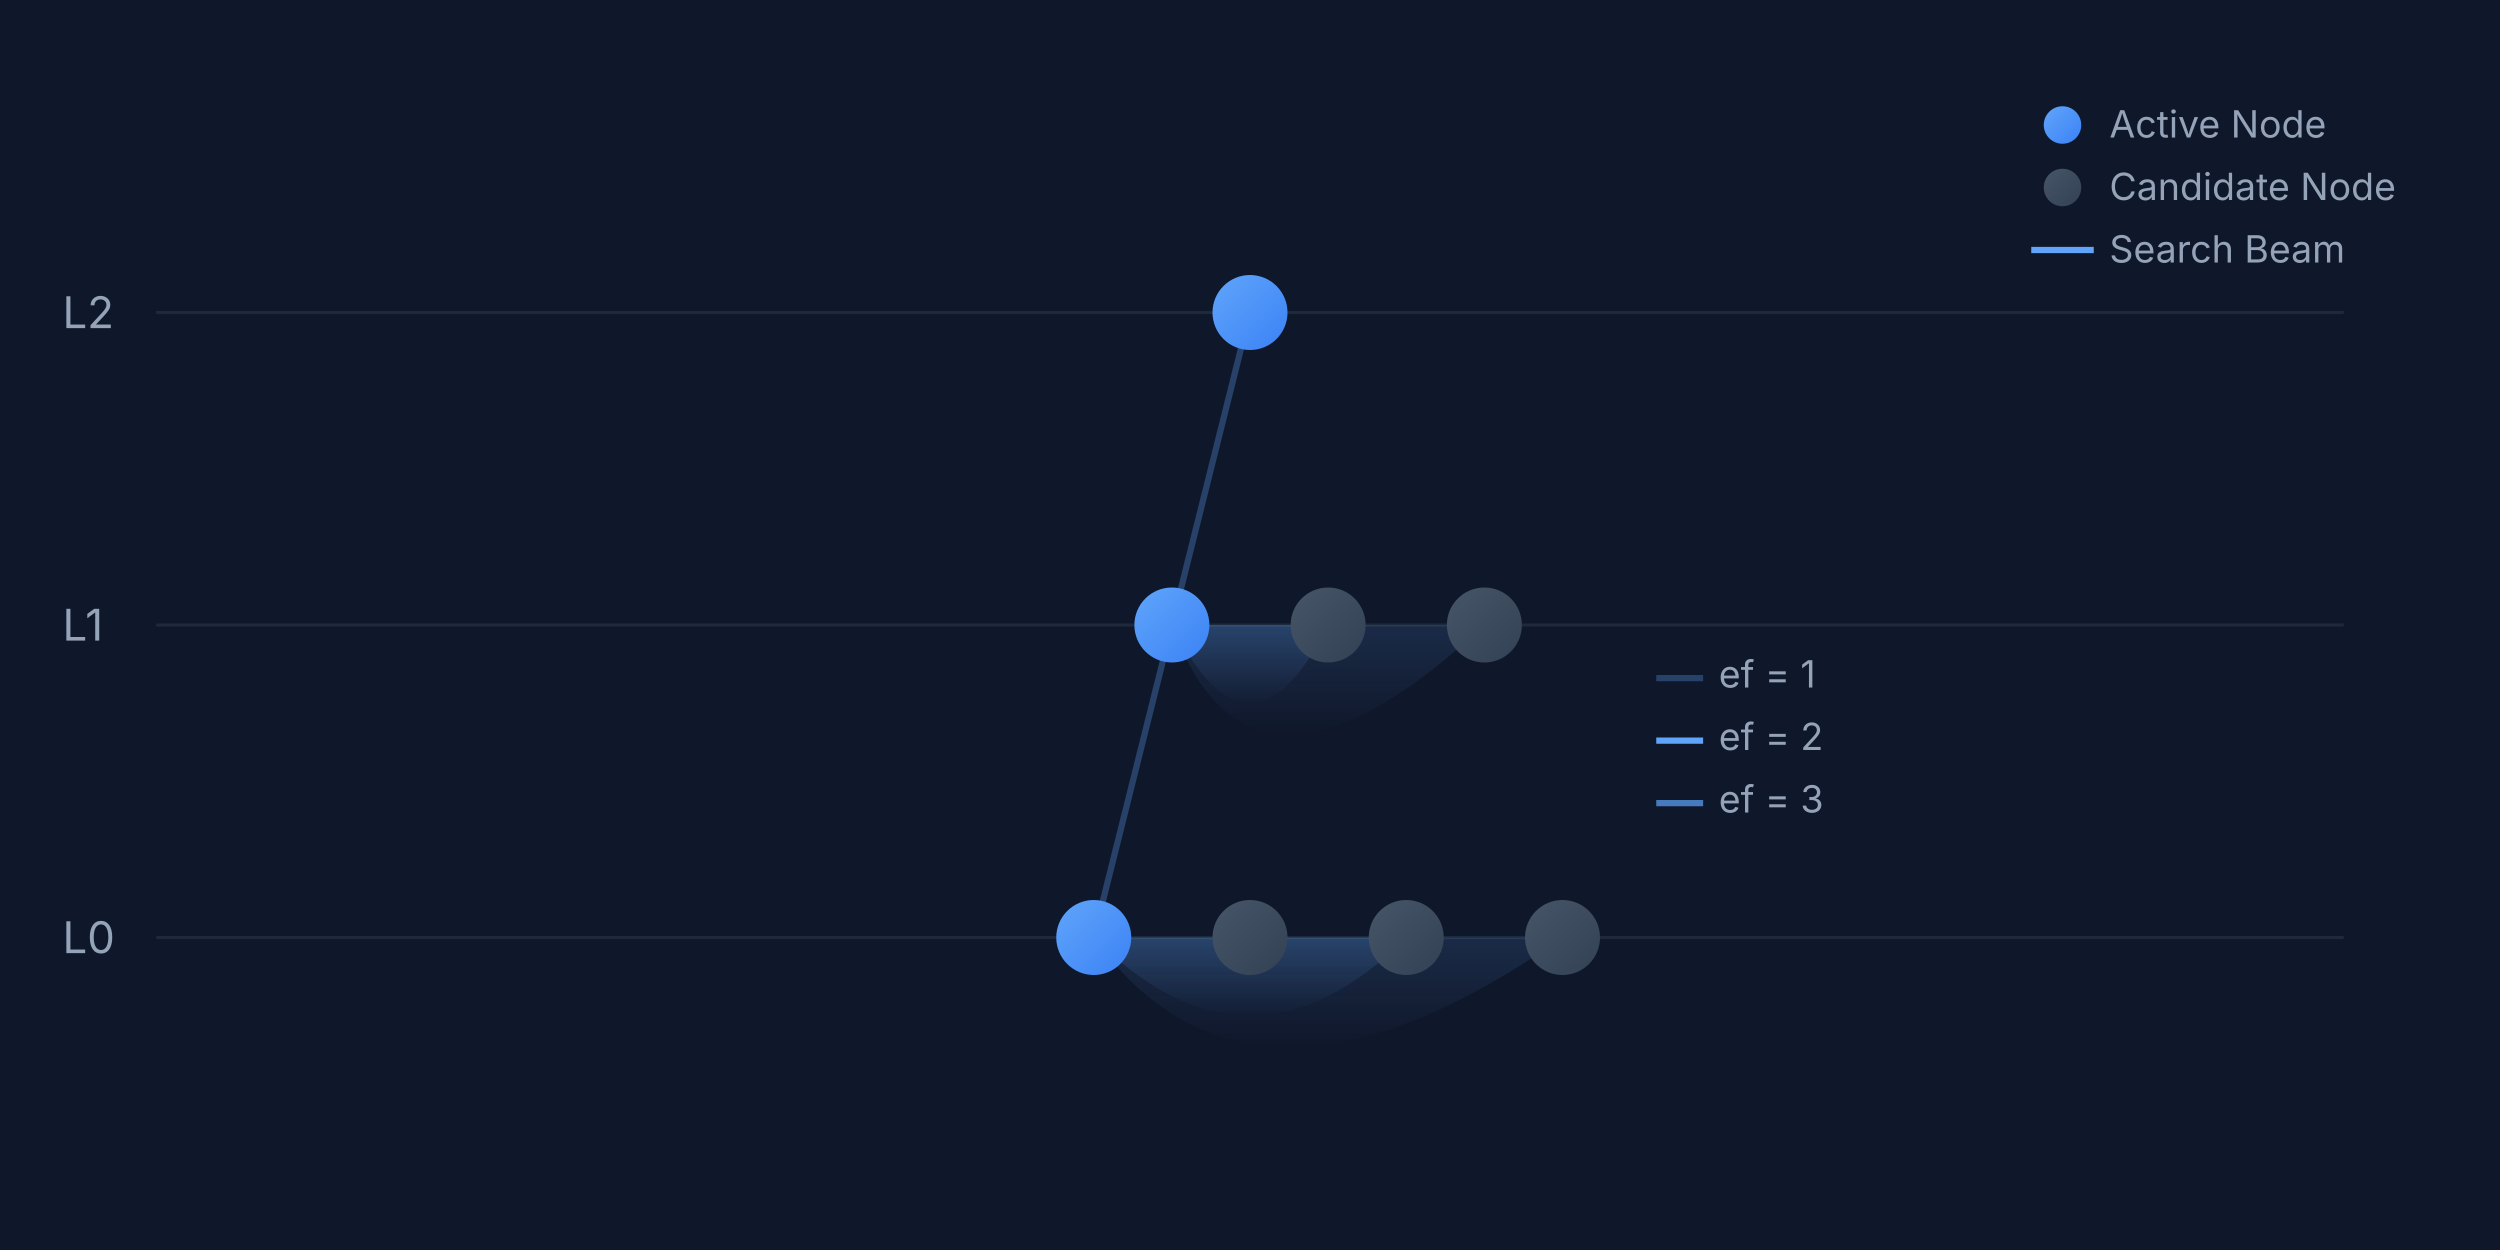
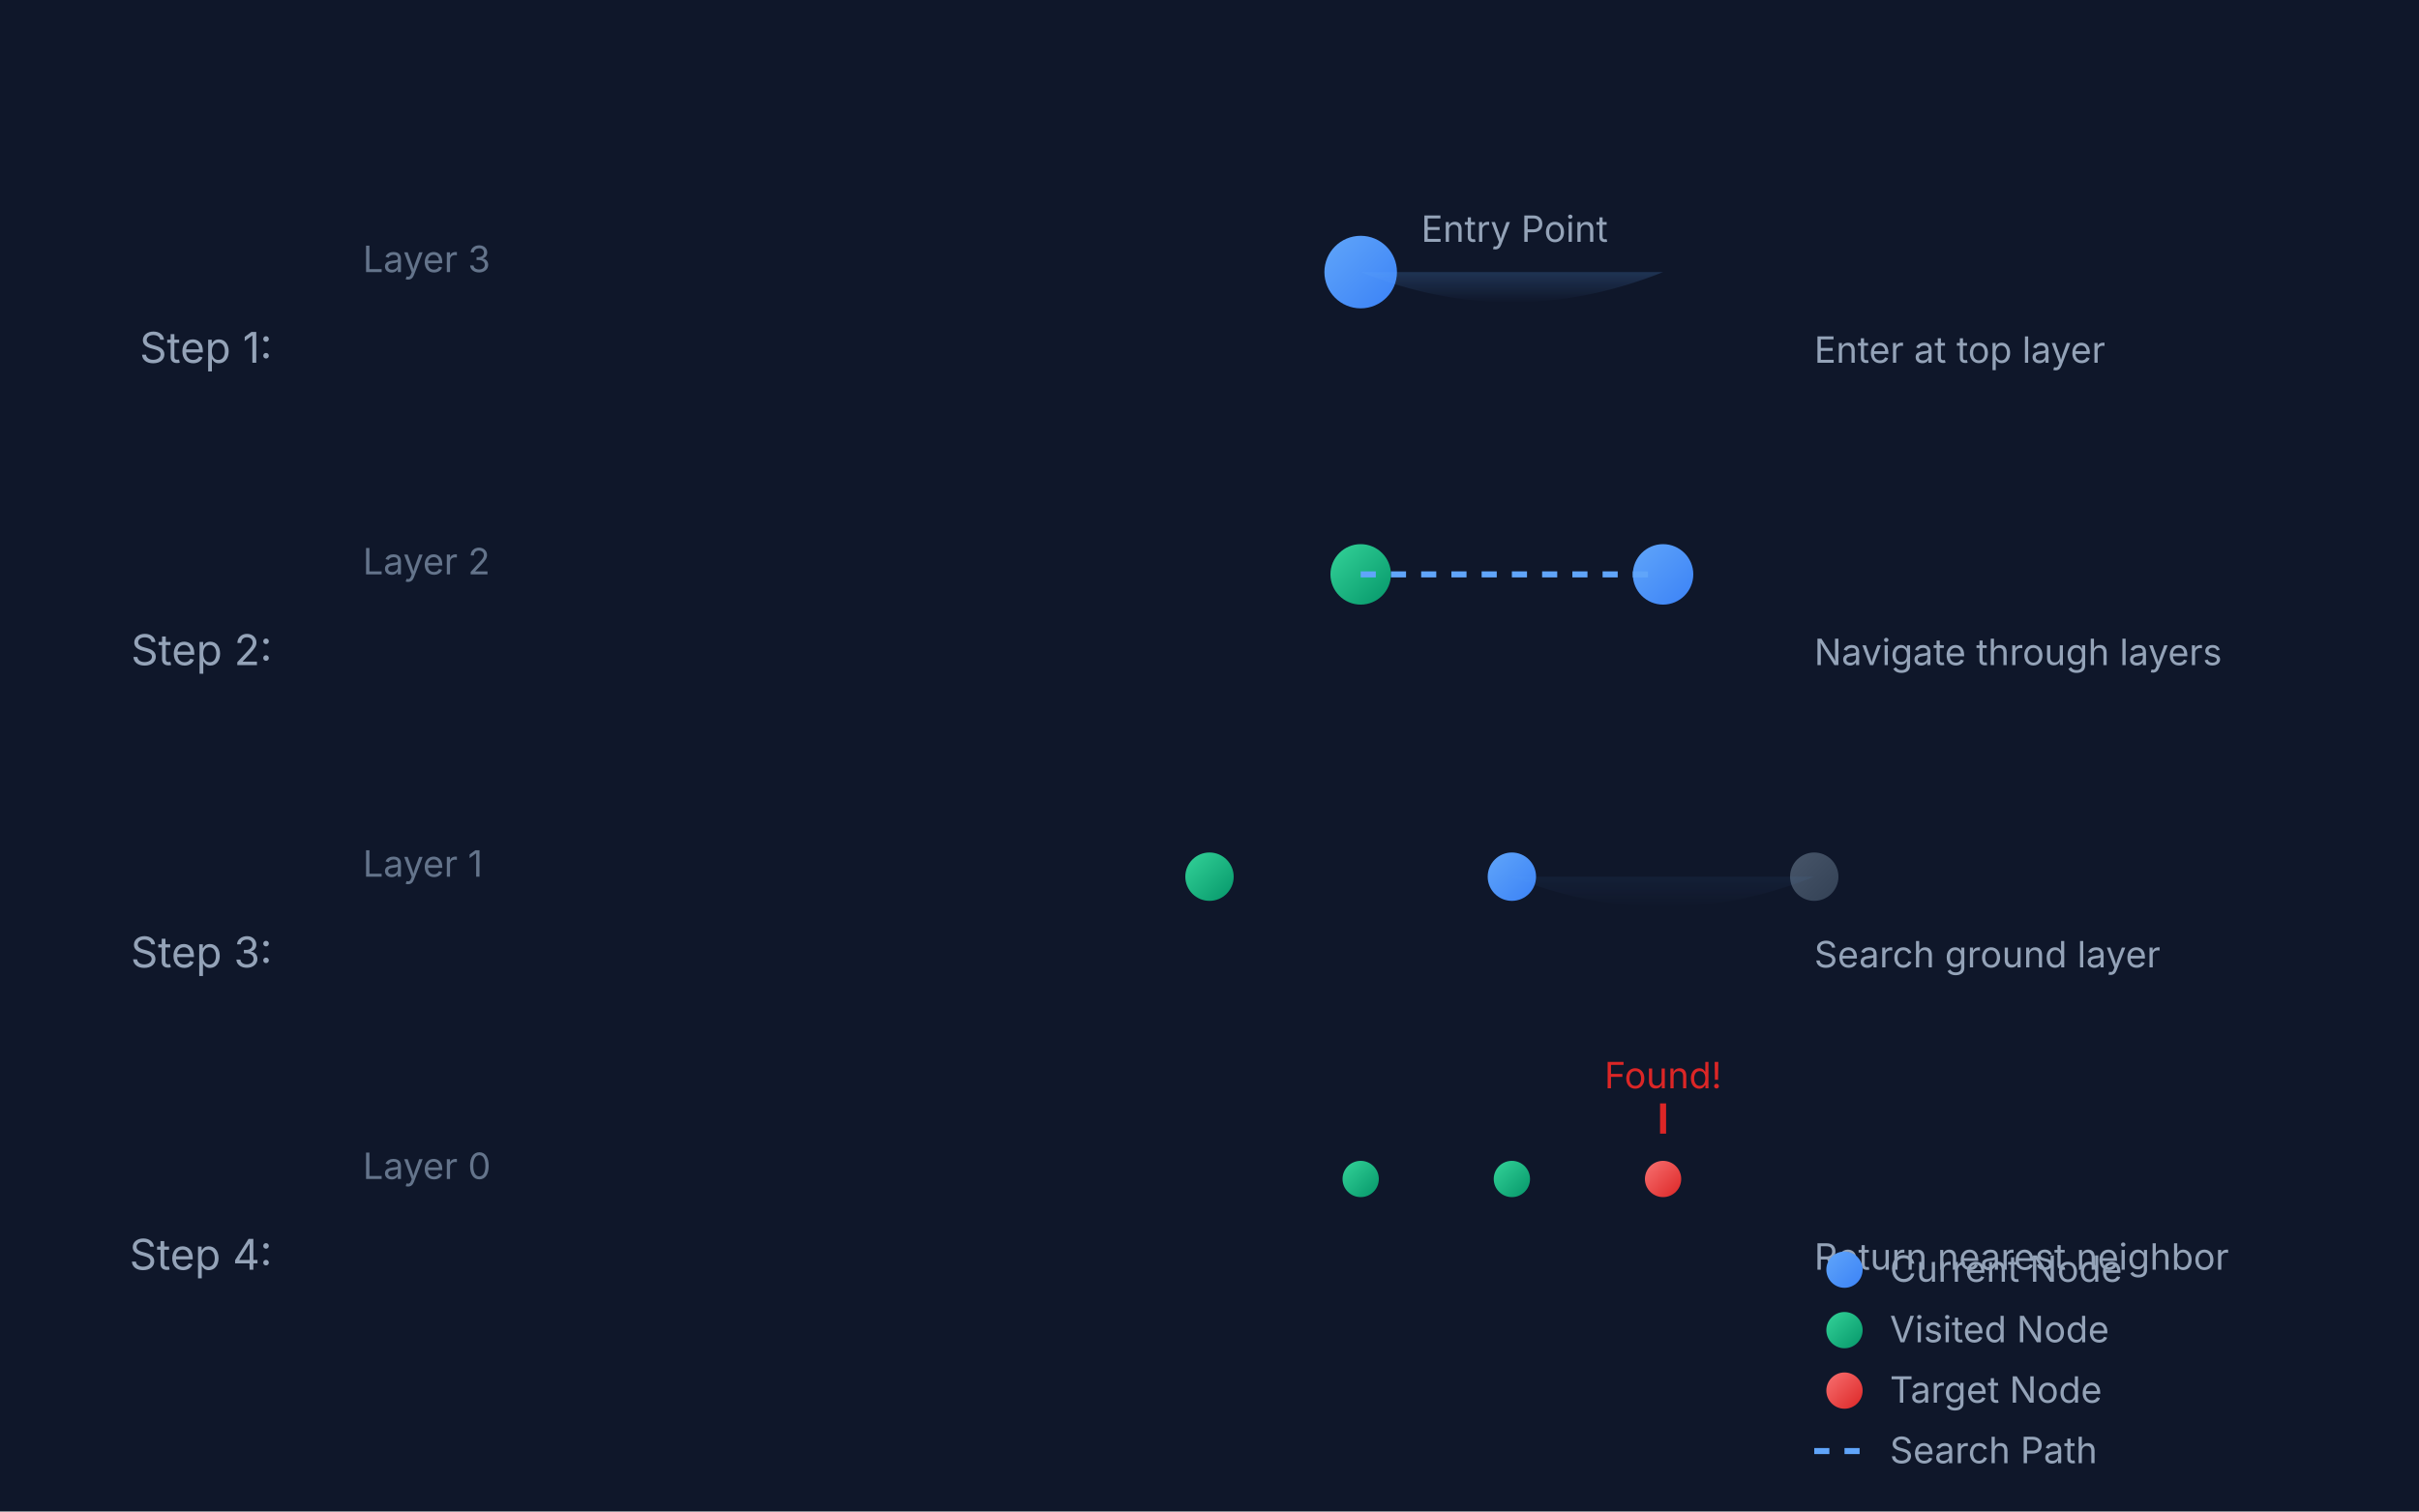
- <svg xmlns="http://www.w3.org/2000/svg" viewBox="0 0 800 400">
-   <rect width="800" height="400" fill="#0F172A" />
+ <svg xmlns="http://www.w3.org/2000/svg" viewBox="0 0 800 500">
+   <rect width="800" height="500" fill="#0F172A" />
  <defs>
    <linearGradient id="nodeGradient" x1="0%" y1="0%" x2="100%" y2="100%">
      <stop offset="0%" style="stop-color:#475569" />
      <stop offset="100%" style="stop-color:#334155" />
    </linearGradient>
    <linearGradient id="activeNodeGradient" x1="0%" y1="0%" x2="100%" y2="100%">
      <stop offset="0%" style="stop-color:#60A5FA" />
      <stop offset="100%" style="stop-color:#3B82F6" />
    </linearGradient>
+     <linearGradient id="visitedNodeGradient" x1="0%" y1="0%" x2="100%" y2="100%">
+       <stop offset="0%" style="stop-color:#34D399" />
+       <stop offset="100%" style="stop-color:#059669" />
+     </linearGradient>
+     <linearGradient id="targetNodeGradient" x1="0%" y1="0%" x2="100%" y2="100%">
+       <stop offset="0%" style="stop-color:#F87171" />
+       <stop offset="100%" style="stop-color:#DC2626" />
+     </linearGradient>
    <linearGradient id="beamGradient" x1="0%" y1="0%" x2="0%" y2="100%">
      <stop offset="0%" style="stop-color:#60A5FA;stop-opacity:0.2" />
      <stop offset="100%" style="stop-color:#60A5FA;stop-opacity:0" />
    </linearGradient>
  </defs>
-   <g id="layers" stroke="#1E293B" stroke-width="1">
-     <line x1="50" y1="100" x2="750" y2="100" />
-     <line x1="50" y1="200" x2="750" y2="200" />
-     <line x1="50" y1="300" x2="750" y2="300" />
+   <g font-family="Inter, Arial" font-size="14" fill="#94A3B8" text-anchor="end">
+     <text x="90" y="120">Step 1:</text>
+     <text x="90" y="220">Step 2:</text>
+     <text x="90" y="320">Step 3:</text>
+     <text x="90" y="420">Step 4:</text>
  </g>
-   <g font-family="Inter, Arial" font-size="14" fill="#94A3B8">
-     <text x="20" y="105">L2</text>
-     <text x="20" y="205">L1</text>
-     <text x="20" y="305">L0</text>
+   <g font-family="Inter, Arial" font-size="12" fill="#64748B">
+     <text x="120" y="90">Layer 3</text>
+     <text x="120" y="190">Layer 2</text>
+     <text x="120" y="290">Layer 1</text>
+     <text x="120" y="390">Layer 0</text>
  </g>
  <g>
-     <path d="M400,100 L375,200 L350,300" fill="none" stroke="#60A5FA" stroke-width="2" stroke-opacity="0.3" />
-     <path d="M375,200 Q400,250 425,200" fill="url(#beamGradient)" stroke="none" />
-     <path d="M350,300 Q400,350 450,300" fill="url(#beamGradient)" stroke="none" />
-     <path d="M375,200 Q400,270 475,200" fill="url(#beamGradient)" stroke="none" opacity="0.7" />
-     <path d="M350,300 Q400,370 500,300" fill="url(#beamGradient)" stroke="none" opacity="0.7" />
+     <g transform="translate(150,50)">
+       <circle cx="300" cy="40" r="12" fill="url(#activeNodeGradient)">
+         <animate attributeName="r" values="12;14;12" dur="2s" repeatCount="indefinite" />
+       </circle>
+       <text x="320" y="30" font-family="Inter, Arial" font-size="12" fill="#94A3B8">Entry Point</text>
+       <path d="M300,40 Q350,60 400,40" fill="url(#beamGradient)">
+         <animate attributeName="opacity" values="0;0.3;0" dur="2s" repeatCount="indefinite" />
+       </path>
+     </g>
+     <g transform="translate(150,150)">
+       <circle cx="300" cy="40" r="10" fill="url(#visitedNodeGradient)" />
+       <circle cx="400" cy="40" r="10" fill="url(#activeNodeGradient)">
+         <animate attributeName="r" values="10;12;10" dur="2s" repeatCount="indefinite" />
+       </circle>
+       <path d="M300,40 L400,40" stroke="#60A5FA" stroke-width="2" stroke-dasharray="5,5">
+         <animate attributeName="stroke-dashoffset" values="10;0" dur="1s" repeatCount="indefinite" />
+       </path>
+     </g>
+     <g transform="translate(150,250)">
+       <circle cx="250" cy="40" r="8" fill="url(#visitedNodeGradient)" />
+       <circle cx="350" cy="40" r="8" fill="url(#activeNodeGradient)" />
+       <circle cx="450" cy="40" r="8" fill="url(#nodeGradient)" />
+       <path d="M350,40 Q400,60 450,40" fill="url(#beamGradient)" opacity="0.3" />
+     </g>
+     <g transform="translate(150,350)">
+       <circle cx="300" cy="40" r="6" fill="url(#visitedNodeGradient)" />
+       <circle cx="350" cy="40" r="6" fill="url(#visitedNodeGradient)" />
+       <circle cx="400" cy="40" r="6" fill="url(#targetNodeGradient)">
+         <animate attributeName="r" values="6;8;6" dur="1s" repeatCount="indefinite" />
+       </circle>
+       <path d="M400,25 L400,15" stroke="#DC2626" stroke-width="2">
+         <animate attributeName="opacity" values="0;1;0" dur="2s" repeatCount="indefinite" />
+       </path>
+       <text x="400" y="10" text-anchor="middle" font-family="Inter, Arial" font-size="12" fill="#DC2626">Found!</text>
+     </g>
  </g>
-   <g id="nodes">
-     <circle cx="400" cy="100" r="12" fill="url(#activeNodeGradient)">
-       <animate attributeName="r" values="12;14;12" dur="2s" repeatCount="indefinite" />
-     </circle>
-     <circle cx="375" cy="200" r="12" fill="url(#activeNodeGradient)" />
-     <circle cx="425" cy="200" r="12" fill="url(#nodeGradient)" />
-     <circle cx="475" cy="200" r="12" fill="url(#nodeGradient)" />
-     <circle cx="350" cy="300" r="12" fill="url(#activeNodeGradient)" />
-     <circle cx="400" cy="300" r="12" fill="url(#nodeGradient)" />
-     <circle cx="450" cy="300" r="12" fill="url(#nodeGradient)" />
-     <circle cx="500" cy="300" r="12" fill="url(#nodeGradient)" />
+   <g transform="translate(600,50)" font-family="Inter, Arial" font-size="12" fill="#94A3B8">
+     <text y="70">Enter at top layer</text>
+     <text y="170">Navigate through layers</text>
+     <text y="270">Search ground layer</text>
+     <text y="370">Return nearest neighbor</text>
  </g>
-   <g font-family="Inter, Arial" font-size="12" fill="#94A3B8">
-     <text x="550" y="220">ef = 1</text>
-     <text x="550" y="240">ef = 2</text>
-     <text x="550" y="260">ef = 3</text>
-     <path d="M530,217 L545,217" stroke="#60A5FA" stroke-width="2" stroke-opacity="0.3" />
-     <path d="M530,237 L545,237" stroke="#60A5FA" stroke-width="2" />
-     <path d="M530,257 L545,257" stroke="#60A5FA" stroke-width="2" stroke-opacity="0.7" />
-   </g>
-   <g transform="translate(650, 30)" font-family="Inter, Arial" font-size="12" fill="#94A3B8">
-     <circle cx="10" cy="10" r="6" fill="url(#activeNodeGradient)" />
-     <text x="25" y="14">Active Node</text>
-     <circle cx="10" cy="30" r="6" fill="url(#nodeGradient)" />
-     <text x="25" y="34">Candidate Node</text>
-     <path d="M0,50 L20,50" stroke="#60A5FA" stroke-width="2" />
-     <text x="25" y="54">Search Beam</text>
+   <g transform="translate(600,420)" font-family="Inter, Arial" font-size="12" fill="#94A3B8">
+     <circle cx="10" cy="0" r="6" fill="url(#activeNodeGradient)" />
+     <text x="25" y="4">Current Node</text>
+     <circle cx="10" cy="20" r="6" fill="url(#visitedNodeGradient)" />
+     <text x="25" y="24">Visited Node</text>
+     <circle cx="10" cy="40" r="6" fill="url(#targetNodeGradient)" />
+     <text x="25" y="44">Target Node</text>
+     <path d="M0,60 L20,60" stroke="#60A5FA" stroke-width="2" stroke-dasharray="5,5" />
+     <text x="25" y="64">Search Path</text>
  </g>
</svg>
